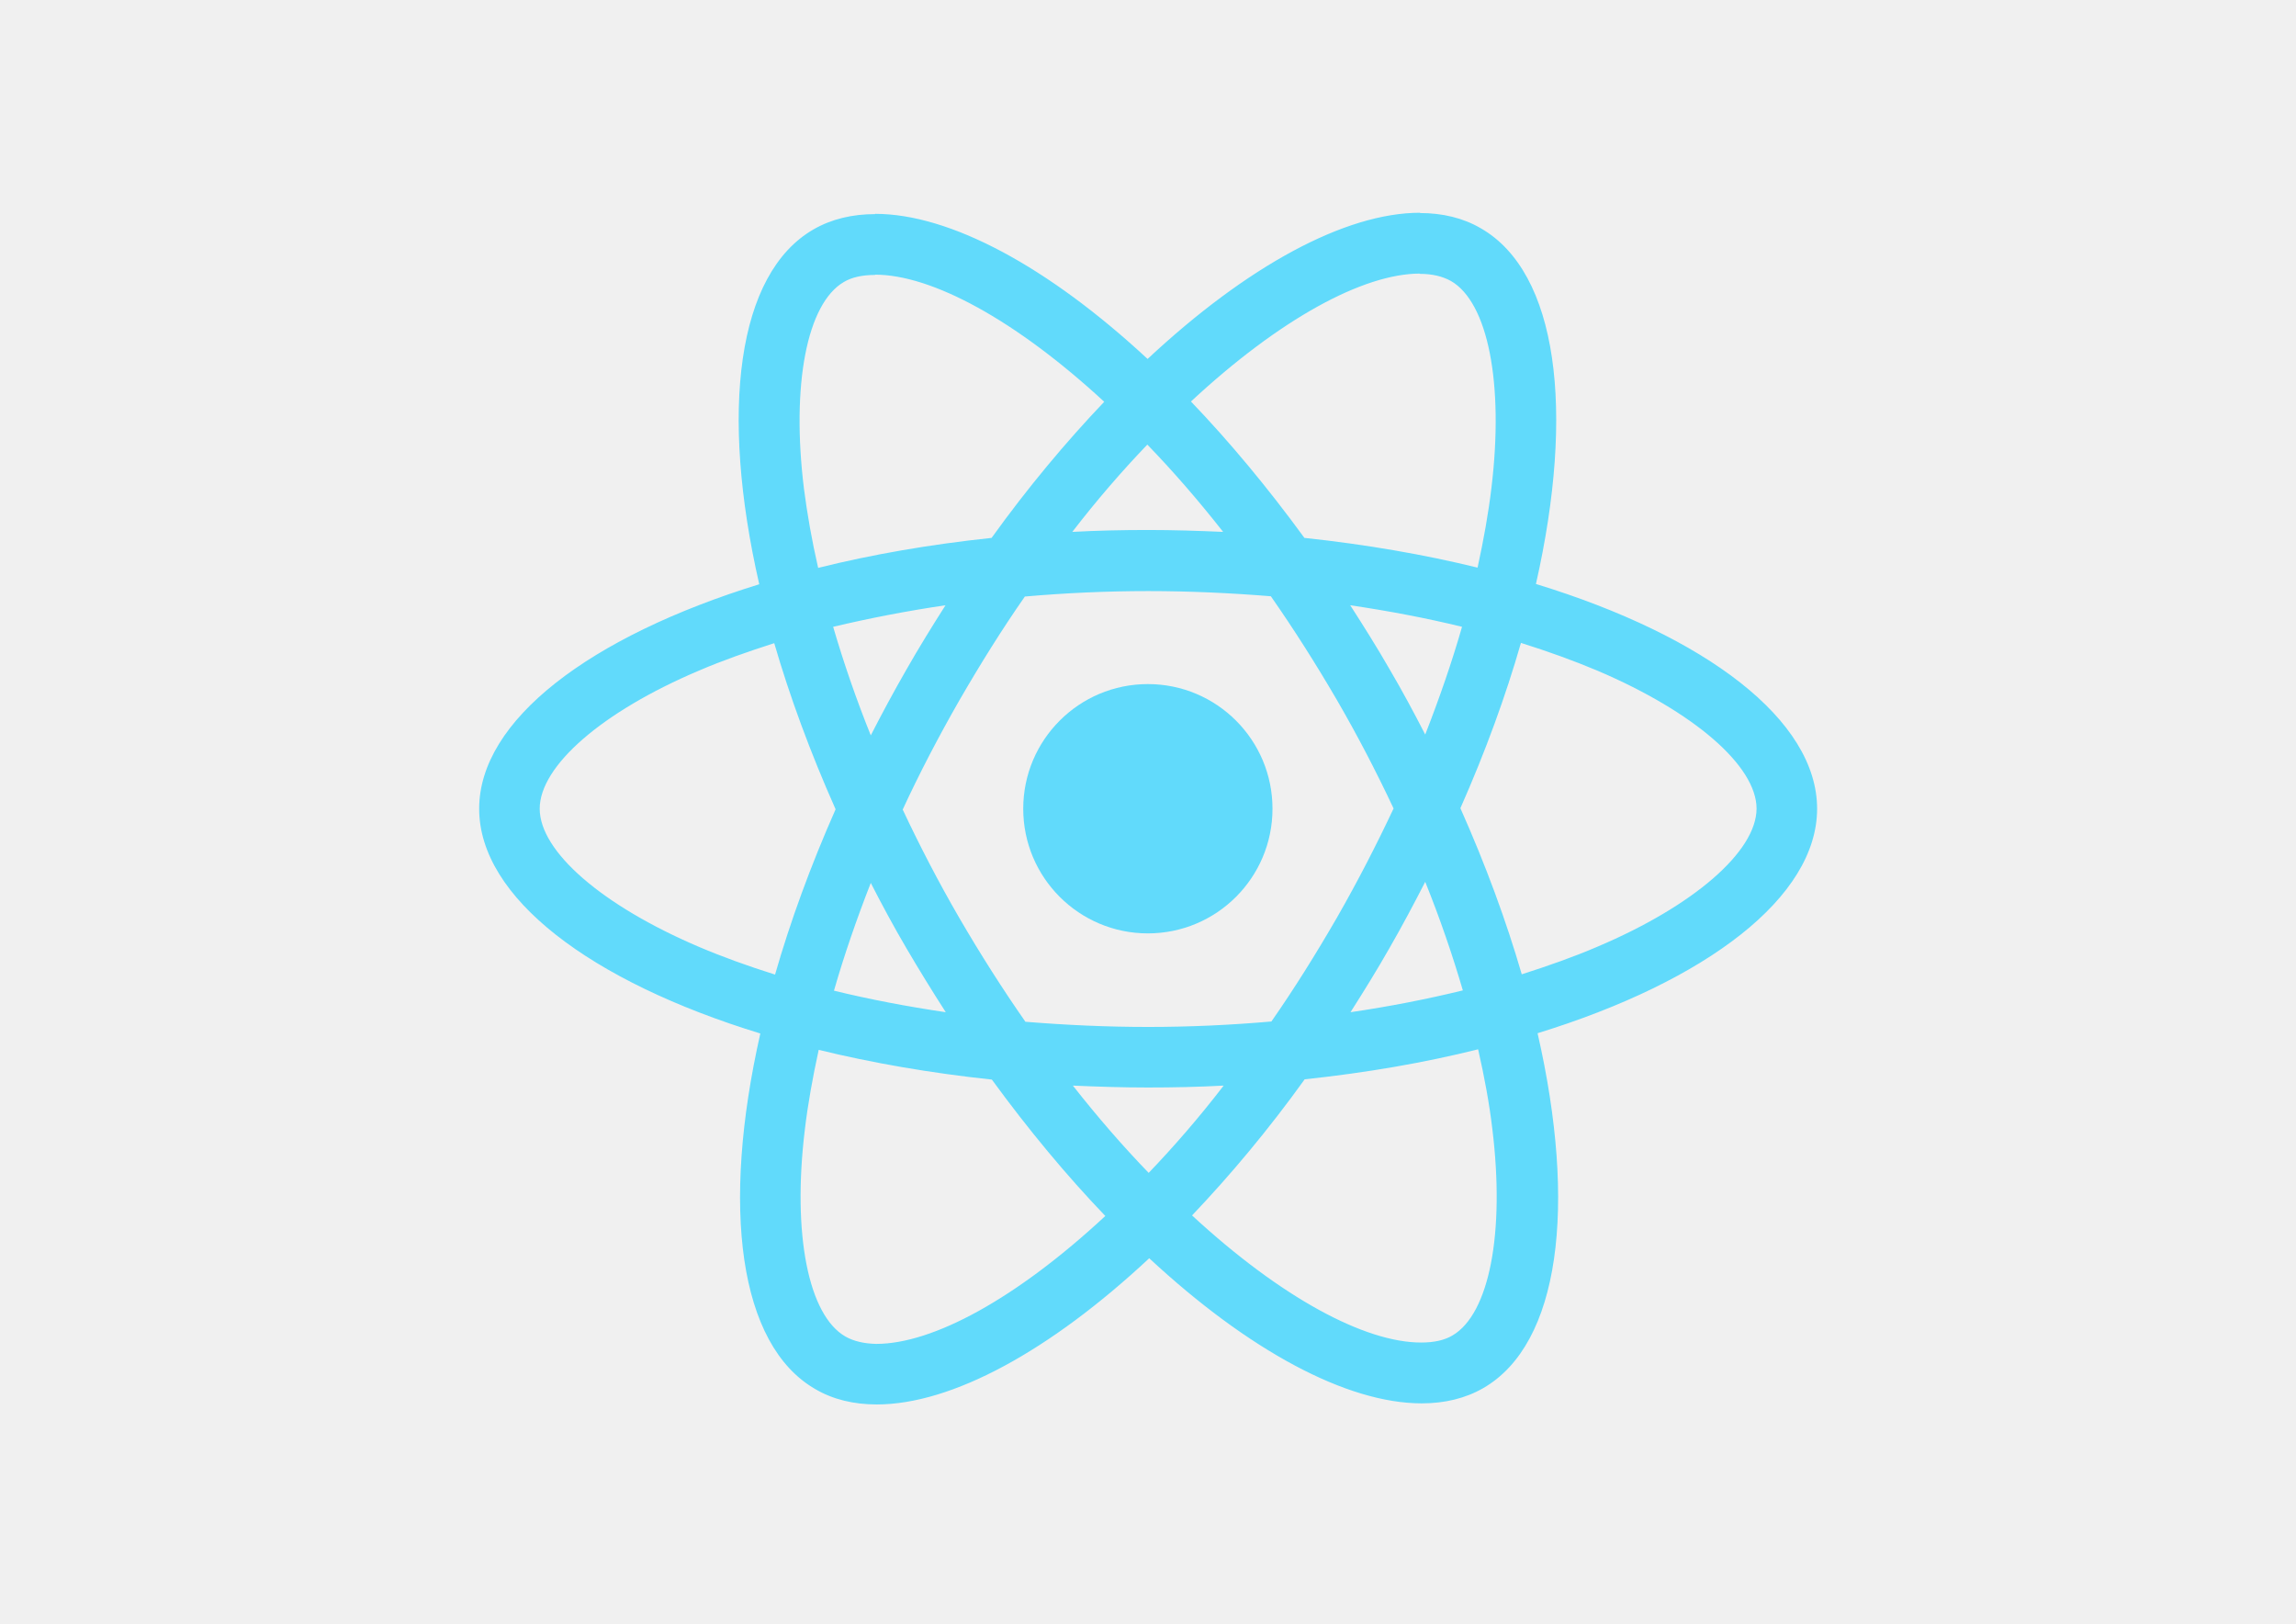
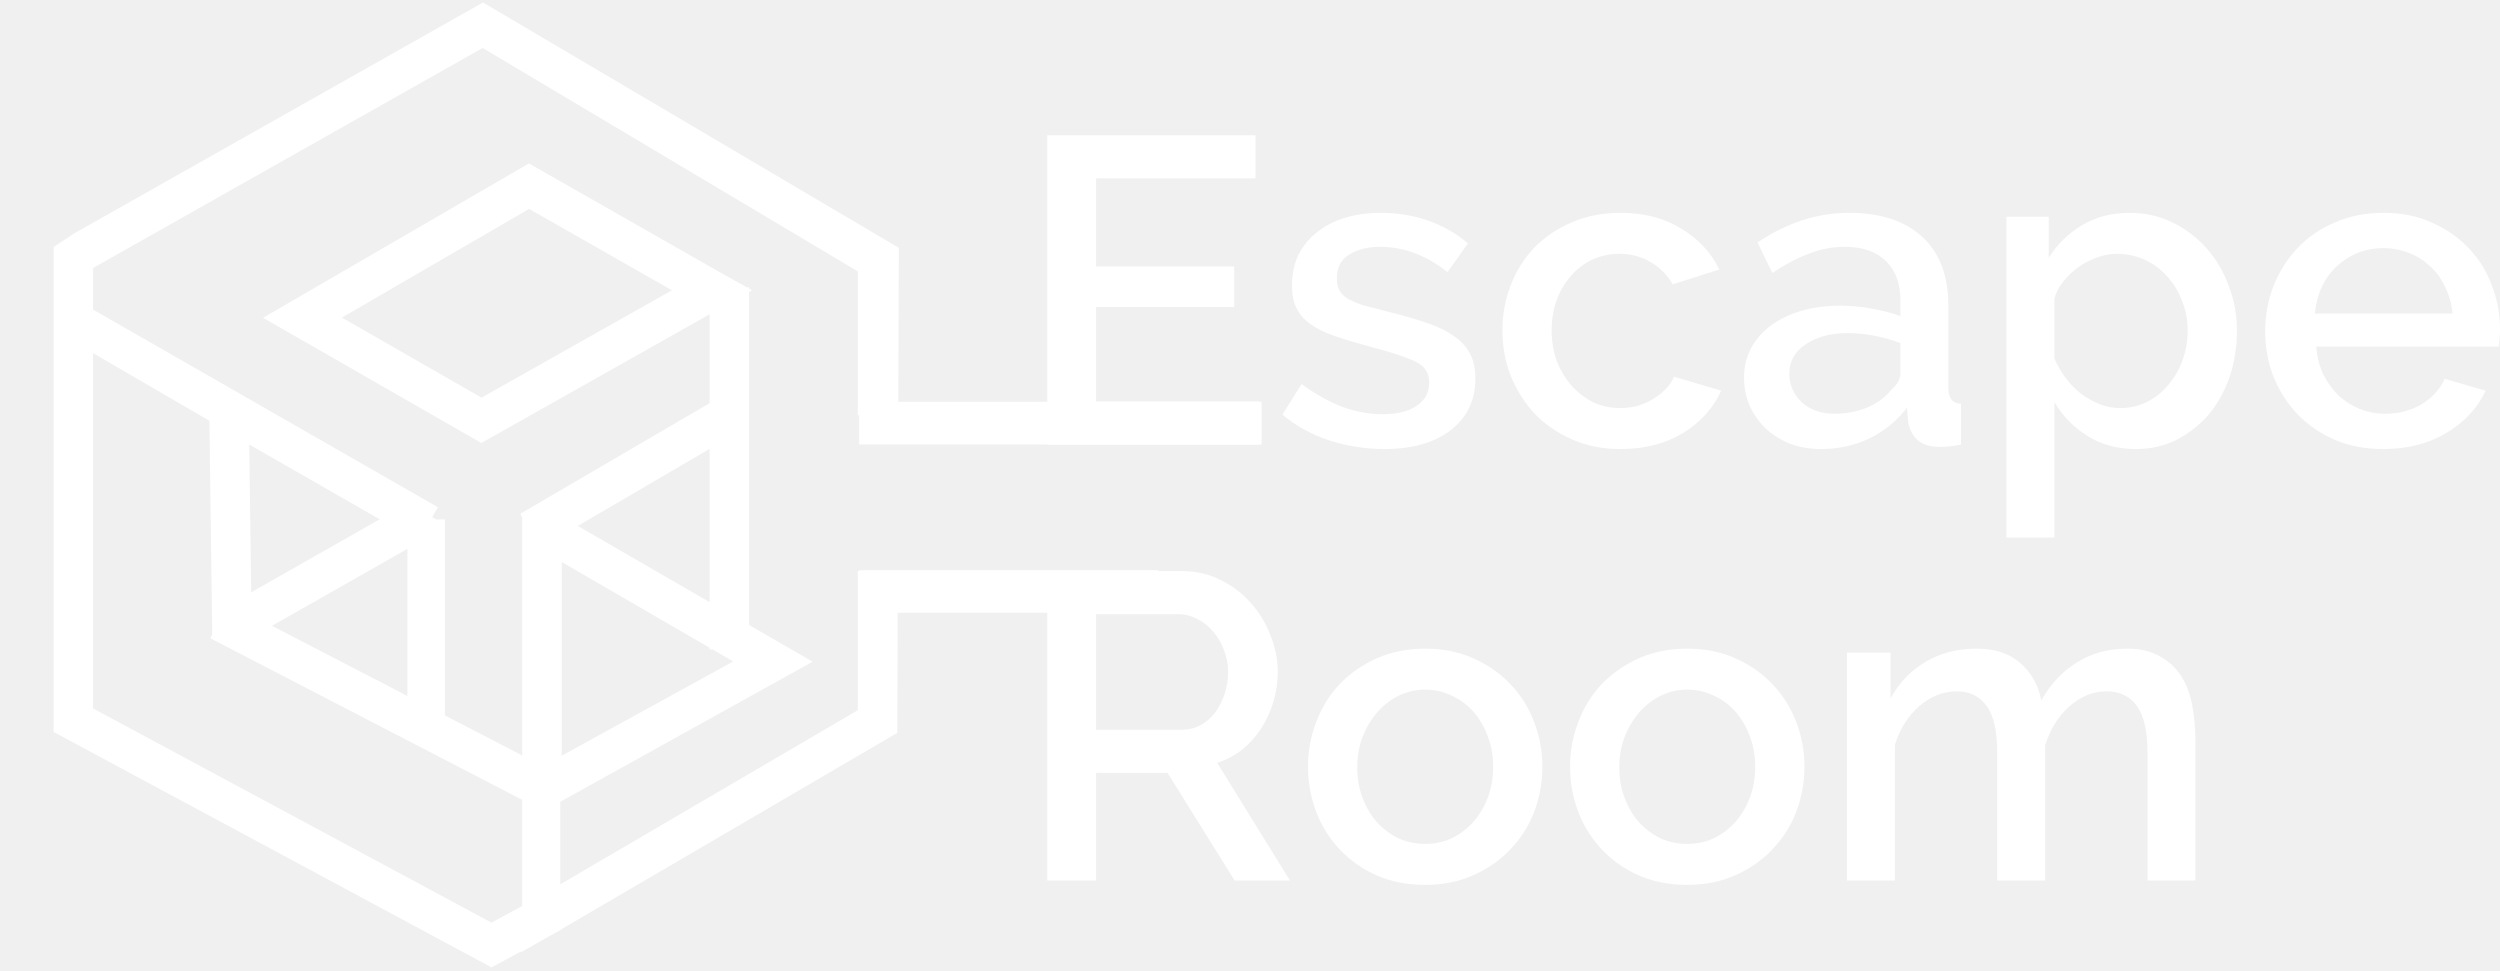
- <svg xmlns="http://www.w3.org/2000/svg" viewBox="0 0 841.9 595.3">
-   <g fill="#61DAFB">
-     <path d="M666.3 296.5c0-32.5-40.7-63.3-103.1-82.4 14.4-63.6 8-114.2-20.2-130.4-6.5-3.8-14.1-5.6-22.4-5.6v22.3c4.6 0 8.3.9 11.4 2.6 13.6 7.8 19.5 37.5 14.9 75.7-1.1 9.4-2.9 19.3-5.1 29.4-19.6-4.8-41-8.5-63.5-10.9-13.5-18.5-27.5-35.3-41.6-50 32.6-30.3 63.2-46.9 84-46.9V78c-27.5 0-63.5 19.6-99.9 53.6-36.4-33.8-72.4-53.2-99.9-53.2v22.3c20.7 0 51.4 16.5 84 46.6-14 14.7-28 31.4-41.3 49.9-22.6 2.4-44 6.1-63.6 11-2.3-10-4-19.7-5.2-29-4.7-38.2 1.1-67.9 14.6-75.8 3-1.8 6.9-2.6 11.5-2.6V78.5c-8.4 0-16 1.8-22.6 5.6-28.1 16.2-34.4 66.7-19.9 130.1-62.2 19.2-102.7 49.9-102.7 82.3 0 32.5 40.7 63.3 103.1 82.4-14.4 63.6-8 114.2 20.2 130.4 6.5 3.8 14.1 5.6 22.5 5.6 27.5 0 63.5-19.6 99.9-53.6 36.4 33.8 72.4 53.2 99.9 53.2 8.4 0 16-1.8 22.6-5.6 28.1-16.2 34.4-66.7 19.9-130.1 62-19.1 102.5-49.9 102.5-82.3zm-130.2-66.7c-3.7 12.9-8.3 26.2-13.5 39.5-4.1-8-8.4-16-13.1-24-4.6-8-9.5-15.8-14.4-23.4 14.2 2.1 27.9 4.7 41 7.9zm-45.8 106.5c-7.8 13.5-15.8 26.3-24.1 38.2-14.9 1.3-30 2-45.2 2-15.1 0-30.2-.7-45-1.9-8.3-11.9-16.4-24.6-24.2-38-7.6-13.1-14.5-26.4-20.8-39.8 6.2-13.4 13.2-26.8 20.7-39.9 7.8-13.5 15.8-26.3 24.1-38.2 14.9-1.3 30-2 45.2-2 15.1 0 30.2.7 45 1.9 8.3 11.9 16.4 24.6 24.2 38 7.6 13.1 14.5 26.4 20.8 39.8-6.3 13.4-13.2 26.8-20.7 39.9zm32.3-13c5.4 13.4 10 26.8 13.8 39.8-13.1 3.2-26.9 5.9-41.2 8 4.9-7.7 9.8-15.6 14.4-23.7 4.6-8 8.9-16.1 13-24.1zM421.2 430c-9.3-9.6-18.6-20.3-27.8-32 9 .4 18.2.7 27.5.7 9.4 0 18.7-.2 27.8-.7-9 11.7-18.3 22.4-27.5 32zm-74.4-58.9c-14.2-2.1-27.9-4.7-41-7.9 3.7-12.9 8.3-26.2 13.5-39.5 4.1 8 8.4 16 13.1 24 4.7 8 9.5 15.8 14.4 23.4zM420.7 163c9.3 9.6 18.6 20.3 27.8 32-9-.4-18.2-.7-27.5-.7-9.4 0-18.7.2-27.8.7 9-11.7 18.3-22.4 27.5-32zm-74 58.9c-4.9 7.7-9.8 15.6-14.4 23.7-4.6 8-8.9 16-13 24-5.4-13.4-10-26.8-13.8-39.8 13.1-3.1 26.9-5.8 41.2-7.9zm-90.5 125.2c-35.4-15.1-58.3-34.9-58.3-50.6 0-15.7 22.9-35.6 58.3-50.6 8.6-3.7 18-7 27.7-10.1 5.7 19.6 13.2 40 22.5 60.9-9.2 20.8-16.6 41.1-22.2 60.6-9.9-3.1-19.3-6.5-28-10.2zM310 490c-13.6-7.8-19.5-37.5-14.9-75.7 1.1-9.4 2.9-19.3 5.1-29.4 19.6 4.8 41 8.5 63.5 10.9 13.5 18.5 27.5 35.3 41.6 50-32.6 30.3-63.2 46.9-84 46.9-4.5-.1-8.3-1-11.3-2.7zm237.2-76.2c4.7 38.2-1.1 67.9-14.6 75.8-3 1.8-6.9 2.6-11.5 2.6-20.7 0-51.4-16.5-84-46.6 14-14.7 28-31.4 41.3-49.9 22.6-2.4 44-6.1 63.6-11 2.3 10.1 4.1 19.8 5.2 29.1zm38.5-66.7c-8.6 3.7-18 7-27.7 10.1-5.7-19.6-13.2-40-22.5-60.9 9.2-20.8 16.6-41.1 22.2-60.6 9.9 3.1 19.3 6.5 28.1 10.2 35.4 15.1 58.3 34.9 58.3 50.6-.1 15.7-23 35.6-58.4 50.6zM320.8 78.4z" />
-     <circle cx="420.9" cy="296.5" r="45.7" />
-     <path d="M520.5 78.1z" />
-   </g>
+ <svg xmlns="http://www.w3.org/2000/svg" width="134" height="52" viewBox="0 0 134 52" fill="none">
+   <path d="M67.506 21.523V23.835H56.135V7.25H67.296V9.563H58.75V14.281H66.152V16.454H58.75V21.523H67.506Z" fill="white" />
+   <path d="M74.177 24.069C73.196 24.069 72.216 23.913 71.235 23.602C70.27 23.275 69.437 22.815 68.736 22.224L69.764 20.588C70.495 21.118 71.219 21.523 71.935 21.803C72.651 22.068 73.383 22.2 74.13 22.2C74.893 22.2 75.492 22.052 75.928 21.756C76.379 21.46 76.605 21.04 76.605 20.495C76.605 19.981 76.356 19.607 75.858 19.374C75.36 19.14 74.582 18.883 73.523 18.603C72.76 18.4 72.106 18.206 71.562 18.019C71.017 17.832 70.573 17.614 70.231 17.365C69.888 17.116 69.639 16.828 69.484 16.5C69.328 16.173 69.25 15.776 69.25 15.309C69.25 14.686 69.367 14.133 69.6 13.651C69.849 13.168 70.184 12.763 70.604 12.436C71.04 12.093 71.546 11.836 72.122 11.665C72.698 11.494 73.321 11.408 73.99 11.408C74.909 11.408 75.765 11.548 76.558 11.829C77.352 12.109 78.061 12.514 78.683 13.043L77.586 14.585C76.45 13.682 75.243 13.23 73.967 13.23C73.313 13.23 72.76 13.37 72.309 13.651C71.873 13.915 71.655 14.344 71.655 14.935C71.655 15.184 71.702 15.395 71.795 15.566C71.889 15.737 72.037 15.885 72.239 16.01C72.457 16.134 72.729 16.251 73.056 16.36C73.398 16.454 73.819 16.563 74.317 16.687C75.142 16.89 75.85 17.092 76.442 17.295C77.049 17.497 77.547 17.738 77.936 18.019C78.325 18.284 78.613 18.603 78.8 18.977C78.987 19.335 79.08 19.771 79.08 20.285C79.08 21.453 78.637 22.379 77.749 23.064C76.878 23.734 75.687 24.069 74.177 24.069Z" fill="white" />
+   <path d="M80.53 17.715C80.53 16.859 80.678 16.049 80.974 15.286C81.269 14.523 81.69 13.853 82.235 13.277C82.795 12.701 83.464 12.249 84.243 11.922C85.021 11.579 85.893 11.408 86.858 11.408C88.119 11.408 89.201 11.688 90.103 12.249C91.022 12.794 91.707 13.526 92.158 14.445L89.66 15.239C89.364 14.725 88.967 14.328 88.469 14.048C87.971 13.752 87.418 13.604 86.811 13.604C86.297 13.604 85.815 13.705 85.364 13.908C84.928 14.11 84.546 14.398 84.219 14.772C83.892 15.13 83.636 15.558 83.449 16.057C83.262 16.555 83.169 17.108 83.169 17.715C83.169 18.307 83.262 18.86 83.449 19.374C83.651 19.872 83.916 20.308 84.243 20.682C84.585 21.056 84.974 21.352 85.41 21.57C85.862 21.772 86.336 21.873 86.835 21.873C87.146 21.873 87.457 21.834 87.769 21.756C88.08 21.663 88.36 21.538 88.609 21.383C88.874 21.227 89.099 21.048 89.286 20.845C89.489 20.643 89.636 20.425 89.73 20.191L92.252 20.939C91.847 21.858 91.17 22.613 90.22 23.205C89.271 23.781 88.15 24.069 86.858 24.069C85.908 24.069 85.044 23.898 84.266 23.555C83.488 23.212 82.818 22.753 82.258 22.177C81.713 21.585 81.285 20.908 80.974 20.145C80.678 19.381 80.53 18.572 80.53 17.715Z" fill="white" />
+   <path d="M97.612 24.069C97.021 24.069 96.468 23.976 95.955 23.789C95.457 23.586 95.021 23.314 94.647 22.971C94.289 22.628 94.001 22.224 93.783 21.756C93.581 21.289 93.48 20.783 93.48 20.238C93.48 19.662 93.604 19.14 93.853 18.673C94.102 18.206 94.453 17.801 94.904 17.458C95.371 17.116 95.916 16.851 96.538 16.664C97.177 16.477 97.877 16.384 98.64 16.384C99.216 16.384 99.784 16.438 100.344 16.547C100.905 16.641 101.411 16.773 101.862 16.944V16.103C101.862 15.2 101.605 14.499 101.092 14.001C100.578 13.487 99.838 13.23 98.873 13.23C98.22 13.23 97.574 13.355 96.935 13.604C96.313 13.838 95.667 14.18 94.997 14.632L94.203 12.996C95.776 11.938 97.41 11.408 99.107 11.408C100.788 11.408 102.096 11.836 103.03 12.693C103.964 13.549 104.431 14.78 104.431 16.384V20.799C104.431 21.344 104.656 21.624 105.108 21.64V23.835C104.859 23.882 104.641 23.913 104.454 23.929C104.283 23.944 104.111 23.952 103.94 23.952C103.442 23.952 103.053 23.828 102.773 23.578C102.508 23.329 102.345 23.01 102.282 22.621L102.212 21.85C101.668 22.566 100.99 23.119 100.181 23.508C99.387 23.882 98.531 24.069 97.612 24.069ZM98.313 22.177C98.936 22.177 99.519 22.068 100.064 21.85C100.625 21.616 101.06 21.297 101.372 20.892C101.699 20.612 101.862 20.316 101.862 20.004V18.393C101.426 18.221 100.959 18.089 100.461 17.995C99.979 17.902 99.504 17.855 99.037 17.855C98.118 17.855 97.363 18.058 96.772 18.463C96.196 18.852 95.908 19.374 95.908 20.028C95.908 20.635 96.134 21.149 96.585 21.57C97.037 21.974 97.612 22.177 98.313 22.177Z" fill="white" />
+   <path d="M114.481 24.069C113.501 24.069 112.637 23.835 111.89 23.368C111.142 22.901 110.551 22.294 110.115 21.546V28.811H107.547V11.618H109.812V13.814C110.279 13.082 110.878 12.498 111.609 12.062C112.357 11.626 113.197 11.408 114.131 11.408C114.972 11.408 115.742 11.579 116.443 11.922C117.143 12.265 117.75 12.724 118.264 13.3C118.778 13.876 119.175 14.546 119.455 15.309C119.751 16.072 119.899 16.874 119.899 17.715C119.899 18.603 119.766 19.436 119.502 20.215C119.237 20.978 118.863 21.647 118.381 22.224C117.898 22.784 117.322 23.236 116.653 23.578C115.999 23.905 115.275 24.069 114.481 24.069ZM113.641 21.873C114.186 21.873 114.676 21.756 115.112 21.523C115.563 21.289 115.945 20.978 116.256 20.588C116.583 20.199 116.832 19.755 117.003 19.257C117.174 18.759 117.26 18.245 117.26 17.715C117.26 17.154 117.159 16.625 116.956 16.127C116.77 15.628 116.505 15.192 116.163 14.819C115.836 14.445 115.439 14.149 114.972 13.931C114.505 13.713 113.999 13.604 113.454 13.604C113.127 13.604 112.785 13.666 112.427 13.791C112.069 13.915 111.734 14.087 111.423 14.305C111.111 14.523 110.839 14.78 110.605 15.075C110.372 15.356 110.208 15.667 110.115 16.01V19.21C110.271 19.584 110.473 19.934 110.722 20.261C110.971 20.588 111.244 20.869 111.539 21.102C111.851 21.336 112.185 21.523 112.543 21.663C112.901 21.803 113.267 21.873 113.641 21.873Z" fill="white" />
+   <path d="M127.742 24.069C126.793 24.069 125.929 23.905 125.151 23.578C124.372 23.236 123.703 22.776 123.142 22.2C122.598 21.624 122.17 20.954 121.858 20.191C121.562 19.428 121.415 18.618 121.415 17.762C121.415 16.905 121.562 16.096 121.858 15.332C122.17 14.554 122.598 13.876 123.142 13.3C123.703 12.708 124.372 12.249 125.151 11.922C125.929 11.579 126.801 11.408 127.766 11.408C128.715 11.408 129.571 11.579 130.334 11.922C131.112 12.265 131.774 12.724 132.319 13.3C132.864 13.861 133.276 14.523 133.556 15.286C133.852 16.033 134 16.82 134 17.645C134 17.832 133.992 18.011 133.977 18.182C133.961 18.338 133.946 18.471 133.93 18.579H124.146C124.193 19.125 124.318 19.615 124.52 20.051C124.738 20.487 125.01 20.869 125.337 21.196C125.68 21.507 126.061 21.749 126.481 21.92C126.917 22.091 127.369 22.177 127.836 22.177C128.178 22.177 128.513 22.138 128.84 22.06C129.182 21.967 129.494 21.842 129.774 21.686C130.054 21.515 130.303 21.312 130.521 21.079C130.739 20.845 130.91 20.588 131.035 20.308L133.229 20.939C132.809 21.858 132.109 22.613 131.128 23.205C130.163 23.781 129.034 24.069 127.742 24.069ZM131.455 16.804C131.408 16.29 131.276 15.815 131.058 15.379C130.856 14.943 130.591 14.577 130.264 14.281C129.937 13.97 129.556 13.729 129.12 13.557C128.684 13.386 128.225 13.3 127.742 13.3C127.26 13.3 126.801 13.386 126.365 13.557C125.944 13.729 125.571 13.97 125.244 14.281C124.917 14.577 124.652 14.943 124.45 15.379C124.248 15.815 124.123 16.29 124.076 16.804H131.455Z" fill="white" />
+   <path d="M56.135 47.195V30.61H63.35C64.097 30.61 64.782 30.765 65.405 31.077C66.043 31.388 66.588 31.801 67.039 32.315C67.491 32.813 67.841 33.389 68.09 34.044C68.355 34.682 68.487 35.336 68.487 36.006C68.487 36.566 68.409 37.104 68.254 37.618C68.098 38.132 67.88 38.606 67.6 39.042C67.32 39.478 66.977 39.86 66.572 40.187C66.168 40.499 65.724 40.732 65.242 40.888L69.141 47.195H66.175L62.58 41.425H58.75V47.195H56.135ZM58.75 39.113H63.327C63.7 39.113 64.035 39.035 64.331 38.879C64.642 38.708 64.907 38.482 65.125 38.202C65.343 37.906 65.514 37.571 65.638 37.197C65.763 36.823 65.825 36.426 65.825 36.006C65.825 35.585 65.747 35.188 65.592 34.814C65.452 34.441 65.257 34.114 65.008 33.833C64.775 33.553 64.494 33.335 64.167 33.179C63.856 33.008 63.529 32.922 63.187 32.922H58.75V39.113Z" fill="white" />
+   <path d="M76.391 47.429C75.425 47.429 74.554 47.257 73.775 46.915C73.013 46.572 72.359 46.113 71.814 45.536C71.269 44.96 70.849 44.291 70.553 43.528C70.257 42.749 70.109 41.939 70.109 41.098C70.109 40.257 70.257 39.455 70.553 38.692C70.849 37.913 71.269 37.236 71.814 36.66C72.374 36.084 73.036 35.624 73.799 35.282C74.577 34.939 75.441 34.768 76.391 34.768C77.34 34.768 78.196 34.939 78.959 35.282C79.737 35.624 80.399 36.084 80.944 36.66C81.504 37.236 81.932 37.913 82.228 38.692C82.524 39.455 82.671 40.257 82.671 41.098C82.671 41.939 82.524 42.749 82.228 43.528C81.932 44.291 81.504 44.96 80.944 45.536C80.399 46.113 79.737 46.572 78.959 46.915C78.196 47.257 77.34 47.429 76.391 47.429ZM72.748 41.121C72.748 41.713 72.841 42.258 73.028 42.757C73.215 43.255 73.472 43.691 73.799 44.065C74.126 44.423 74.507 44.711 74.943 44.929C75.394 45.132 75.877 45.233 76.391 45.233C76.904 45.233 77.379 45.132 77.815 44.929C78.266 44.711 78.655 44.415 78.982 44.041C79.309 43.668 79.566 43.232 79.753 42.733C79.94 42.235 80.033 41.69 80.033 41.098C80.033 40.522 79.94 39.985 79.753 39.486C79.566 38.972 79.309 38.529 78.982 38.155C78.655 37.781 78.266 37.493 77.815 37.291C77.379 37.072 76.904 36.964 76.391 36.964C75.892 36.964 75.418 37.072 74.966 37.291C74.53 37.508 74.149 37.804 73.822 38.178C73.495 38.552 73.231 38.996 73.028 39.51C72.841 40.008 72.748 40.545 72.748 41.121Z" fill="white" />
+   <path d="M90.437 47.429C89.472 47.429 88.6 47.257 87.822 46.915C87.059 46.572 86.405 46.113 85.86 45.536C85.315 44.96 84.895 44.291 84.599 43.528C84.304 42.749 84.156 41.939 84.156 41.098C84.156 40.257 84.304 39.455 84.599 38.692C84.895 37.913 85.315 37.236 85.86 36.66C86.421 36.084 87.082 35.624 87.845 35.282C88.623 34.939 89.487 34.768 90.437 34.768C91.386 34.768 92.242 34.939 93.005 35.282C93.784 35.624 94.445 36.084 94.99 36.66C95.55 37.236 95.978 37.913 96.274 38.692C96.57 39.455 96.718 40.257 96.718 41.098C96.718 41.939 96.57 42.749 96.274 43.528C95.978 44.291 95.55 44.96 94.99 45.536C94.445 46.113 93.784 46.572 93.005 46.915C92.242 47.257 91.386 47.429 90.437 47.429ZM86.794 41.121C86.794 41.713 86.888 42.258 87.074 42.757C87.261 43.255 87.518 43.691 87.845 44.065C88.172 44.423 88.553 44.711 88.989 44.929C89.44 45.132 89.923 45.233 90.437 45.233C90.95 45.233 91.425 45.132 91.861 44.929C92.312 44.711 92.702 44.415 93.028 44.041C93.355 43.668 93.612 43.232 93.799 42.733C93.986 42.235 94.079 41.69 94.079 41.098C94.079 40.522 93.986 39.985 93.799 39.486C93.612 38.972 93.355 38.529 93.028 38.155C92.702 37.781 92.312 37.493 91.861 37.291C91.425 37.072 90.95 36.964 90.437 36.964C89.939 36.964 89.464 37.072 89.012 37.291C88.576 37.508 88.195 37.804 87.868 38.178C87.541 38.552 87.277 38.996 87.074 39.51C86.888 40.008 86.794 40.545 86.794 41.121Z" fill="white" />
+   <path d="M117.675 47.195H115.107V40.351C115.107 39.214 114.92 38.381 114.547 37.851C114.173 37.322 113.628 37.057 112.912 37.057C112.18 37.057 111.511 37.329 110.904 37.874C110.313 38.404 109.884 39.097 109.62 39.953V47.195H107.051V40.351C107.051 39.198 106.865 38.365 106.491 37.851C106.117 37.322 105.58 37.057 104.88 37.057C104.148 37.057 103.479 37.322 102.872 37.851C102.265 38.381 101.829 39.074 101.564 39.93V47.195H98.996V34.978H101.331V37.431C101.813 36.574 102.444 35.92 103.222 35.468C104.016 35.001 104.919 34.768 105.931 34.768C106.942 34.768 107.736 35.032 108.312 35.562C108.904 36.091 109.27 36.753 109.41 37.547C109.923 36.644 110.569 35.959 111.348 35.492C112.126 35.009 113.013 34.768 114.01 34.768C114.726 34.768 115.317 34.908 115.784 35.188C116.267 35.453 116.648 35.811 116.928 36.263C117.208 36.714 117.403 37.244 117.512 37.851C117.621 38.443 117.675 39.074 117.675 39.743V47.195Z" fill="white" />
+   <rect x="46.048" y="21.536" width="21.574" height="2.288" fill="white" />
+   <rect x="46.055" y="30.562" width="16.021" height="2.281" fill="white" />
+   <path fill-rule="evenodd" clip-rule="evenodd" d="M28.906 42.5L12.289 33.892L12.576 33.352L29.194 41.961L28.906 42.5Z" fill="white" />
+   <path fill-rule="evenodd" clip-rule="evenodd" d="M38.783 34.065V16.153H39.401V34.065H38.783Z" fill="white" />
+   <path fill-rule="evenodd" clip-rule="evenodd" d="M38.474 22.931L29.13 28.399L28.863 27.838L38.158 22.407L38.474 22.931Z" fill="white" />
+   <path fill-rule="evenodd" clip-rule="evenodd" d="M37.538 15.563L28.357 10.331L16.825 17.027L25.806 22.177L37.538 15.563ZM28.354 9.625L15.601 17.03L25.803 22.881L38.783 15.563L38.247 15.263L28.354 9.625Z" fill="white" />
+   <path d="M12.387 33.927L12.123 33.774L11.969 22.119L4.24 17.624M12.387 33.927L22.585 28.13M12.387 33.927L22.585 39.225M23.098 27.838V39.411L22.585 39.225M23.098 27.838L4.24 17.03V13.968L4.704 13.663L25.881 1.703L46.729 14.12V21.508H47.401L47.425 13.711L25.881 1L4.378 13.144L3.622 13.642V38.783L26.345 51L28.663 49.747V49.759L29.118 49.501L29.359 49.371V49.365L47.346 38.851L47.372 31.357H46.729V38.498L29.282 48.706V42.535L42.033 35.454L28.863 27.838M23.098 27.838L22.585 28.13M28.863 27.838L28.741 27.909V49.01L26.345 50.305L4.24 38.421V17.624M28.863 27.838L29.13 28.399L38.474 22.931L38.158 22.407L28.863 27.838ZM4.24 17.624V17.396M22.585 28.13V39.225M38.247 15.263L28.354 9.625L15.601 17.03L25.803 22.881L38.783 15.563L38.247 15.263ZM21.865 27.836L12.732 33.027L12.592 22.522L21.865 27.836ZM40.827 35.471L29.359 41.772V28.823L40.827 35.471ZM28.357 10.331L37.538 15.563L25.806 22.177L16.825 17.027L28.357 10.331ZM12.289 33.892L28.906 42.5L29.194 41.961L12.576 33.352L12.289 33.892ZM38.783 16.153V34.065H39.401V16.153H38.783Z" stroke="white" stroke-width="1.5" />
</svg>
